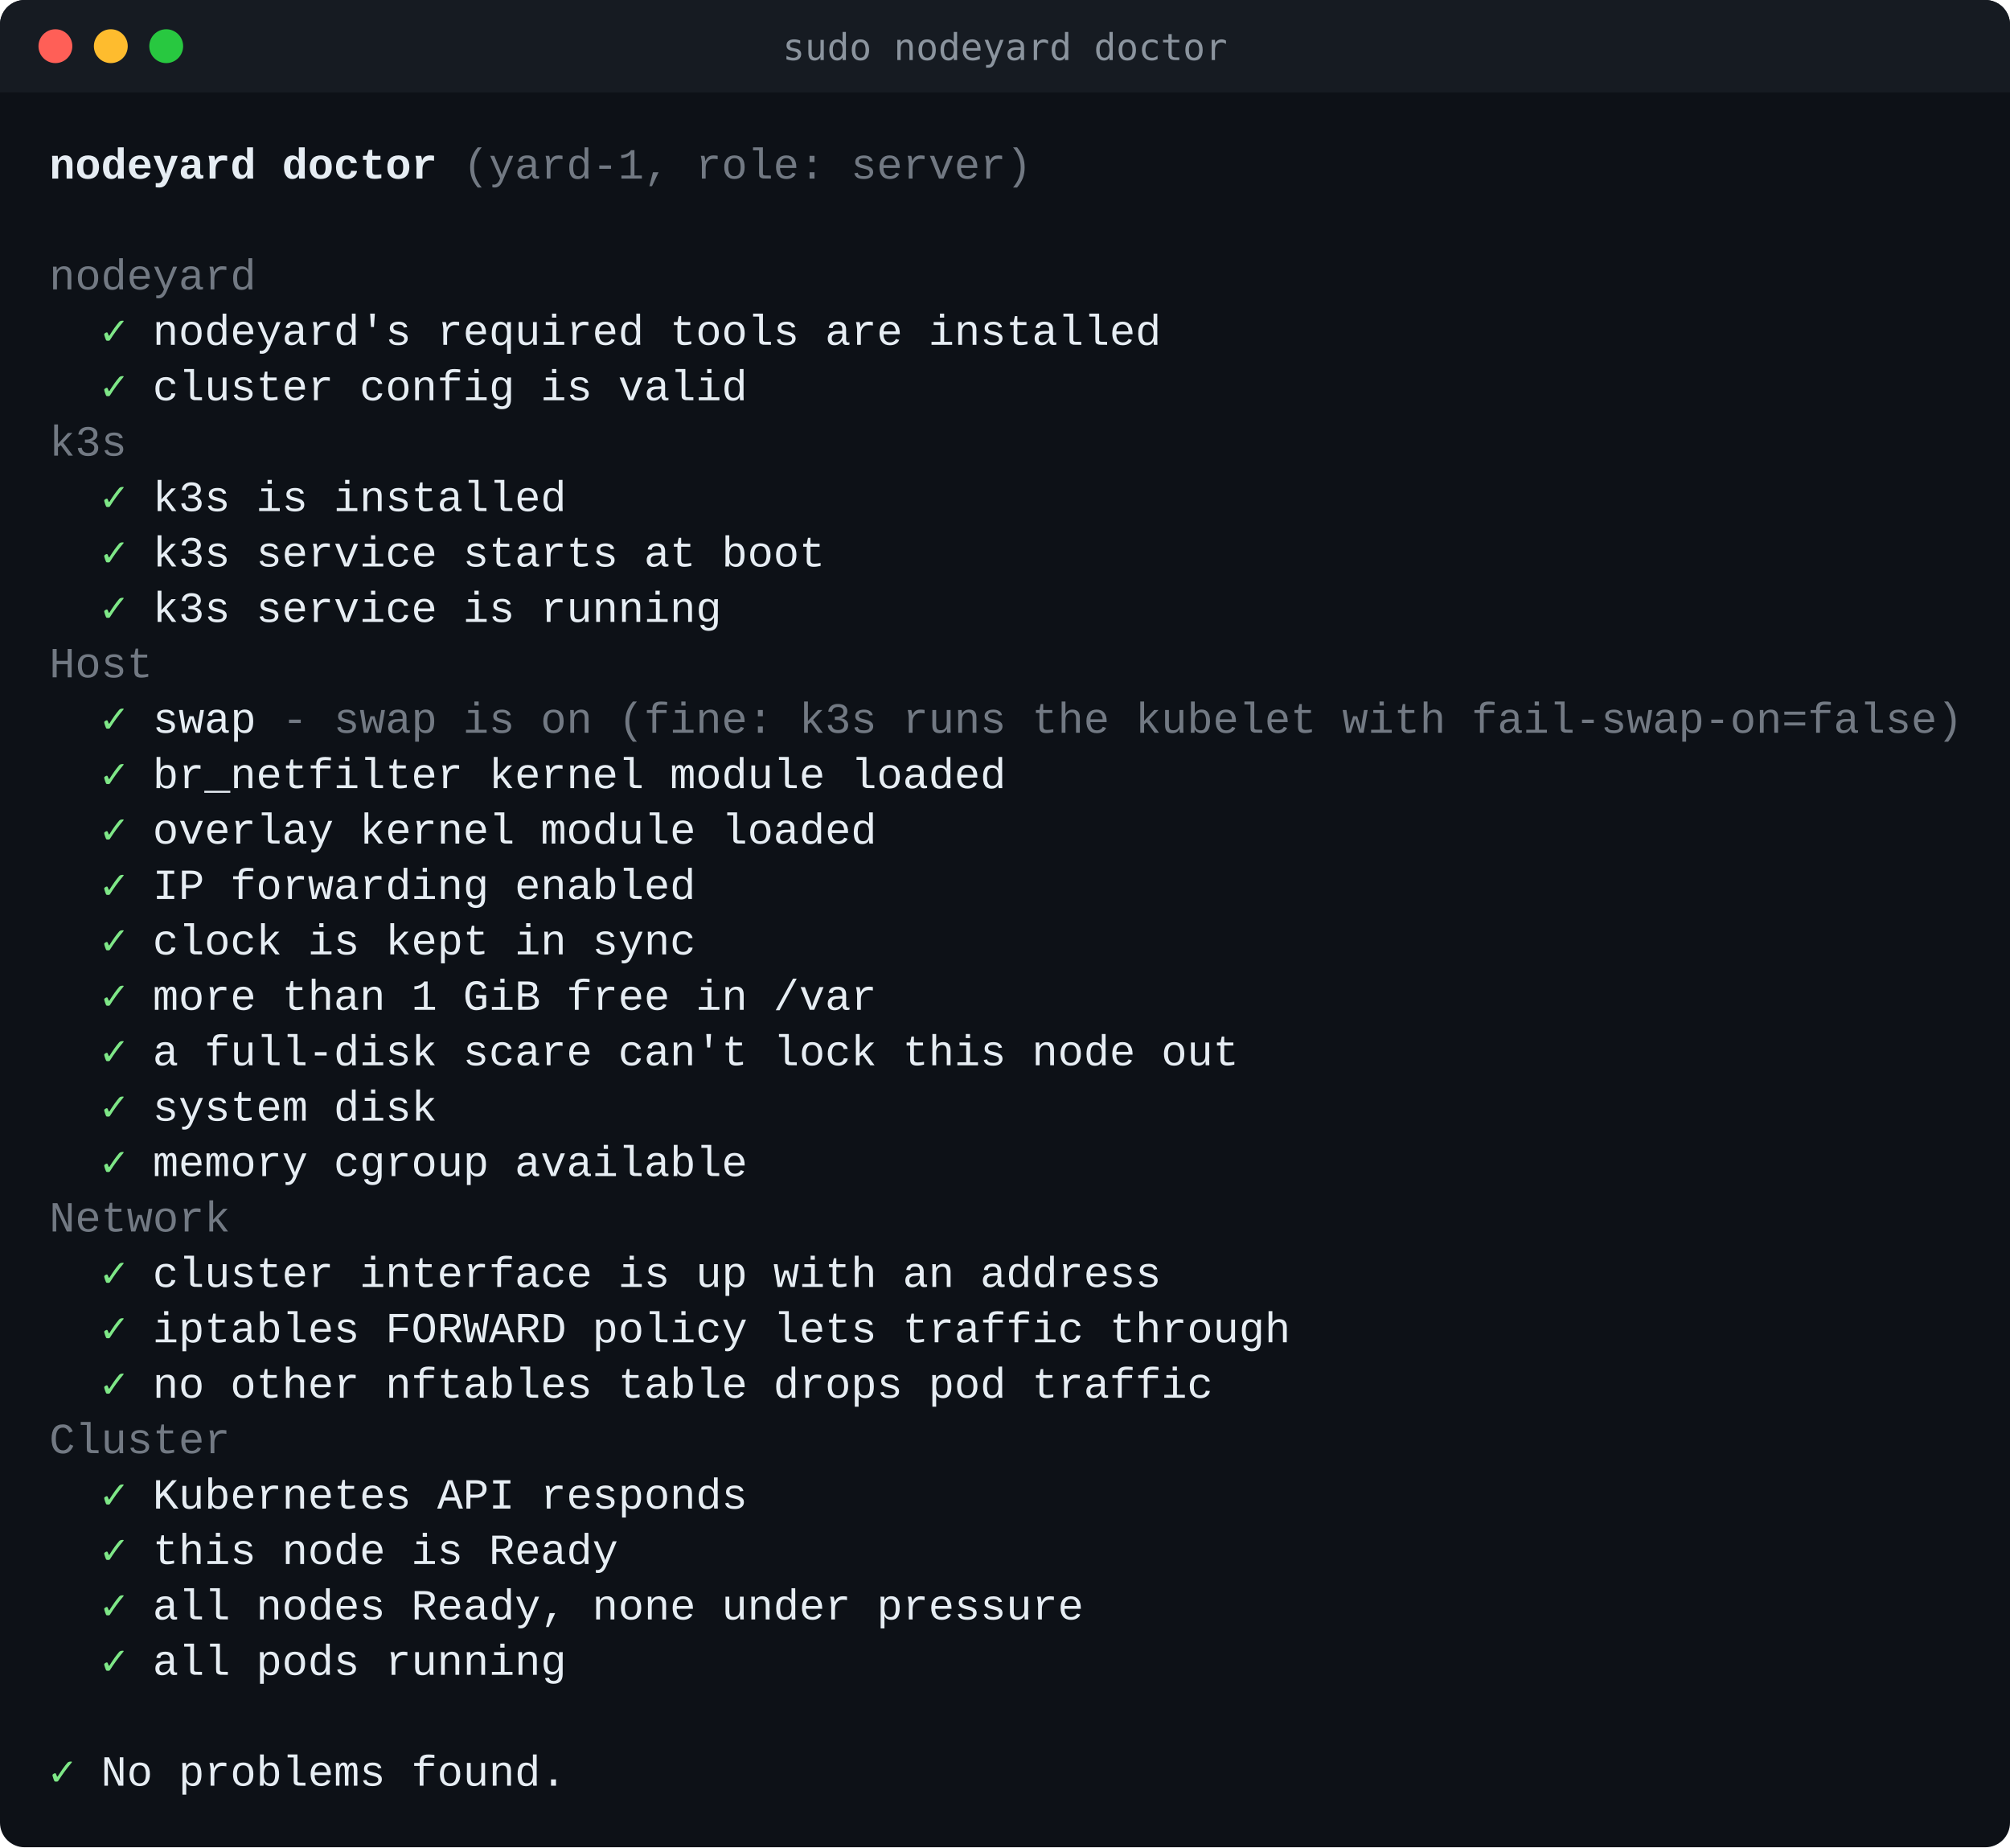
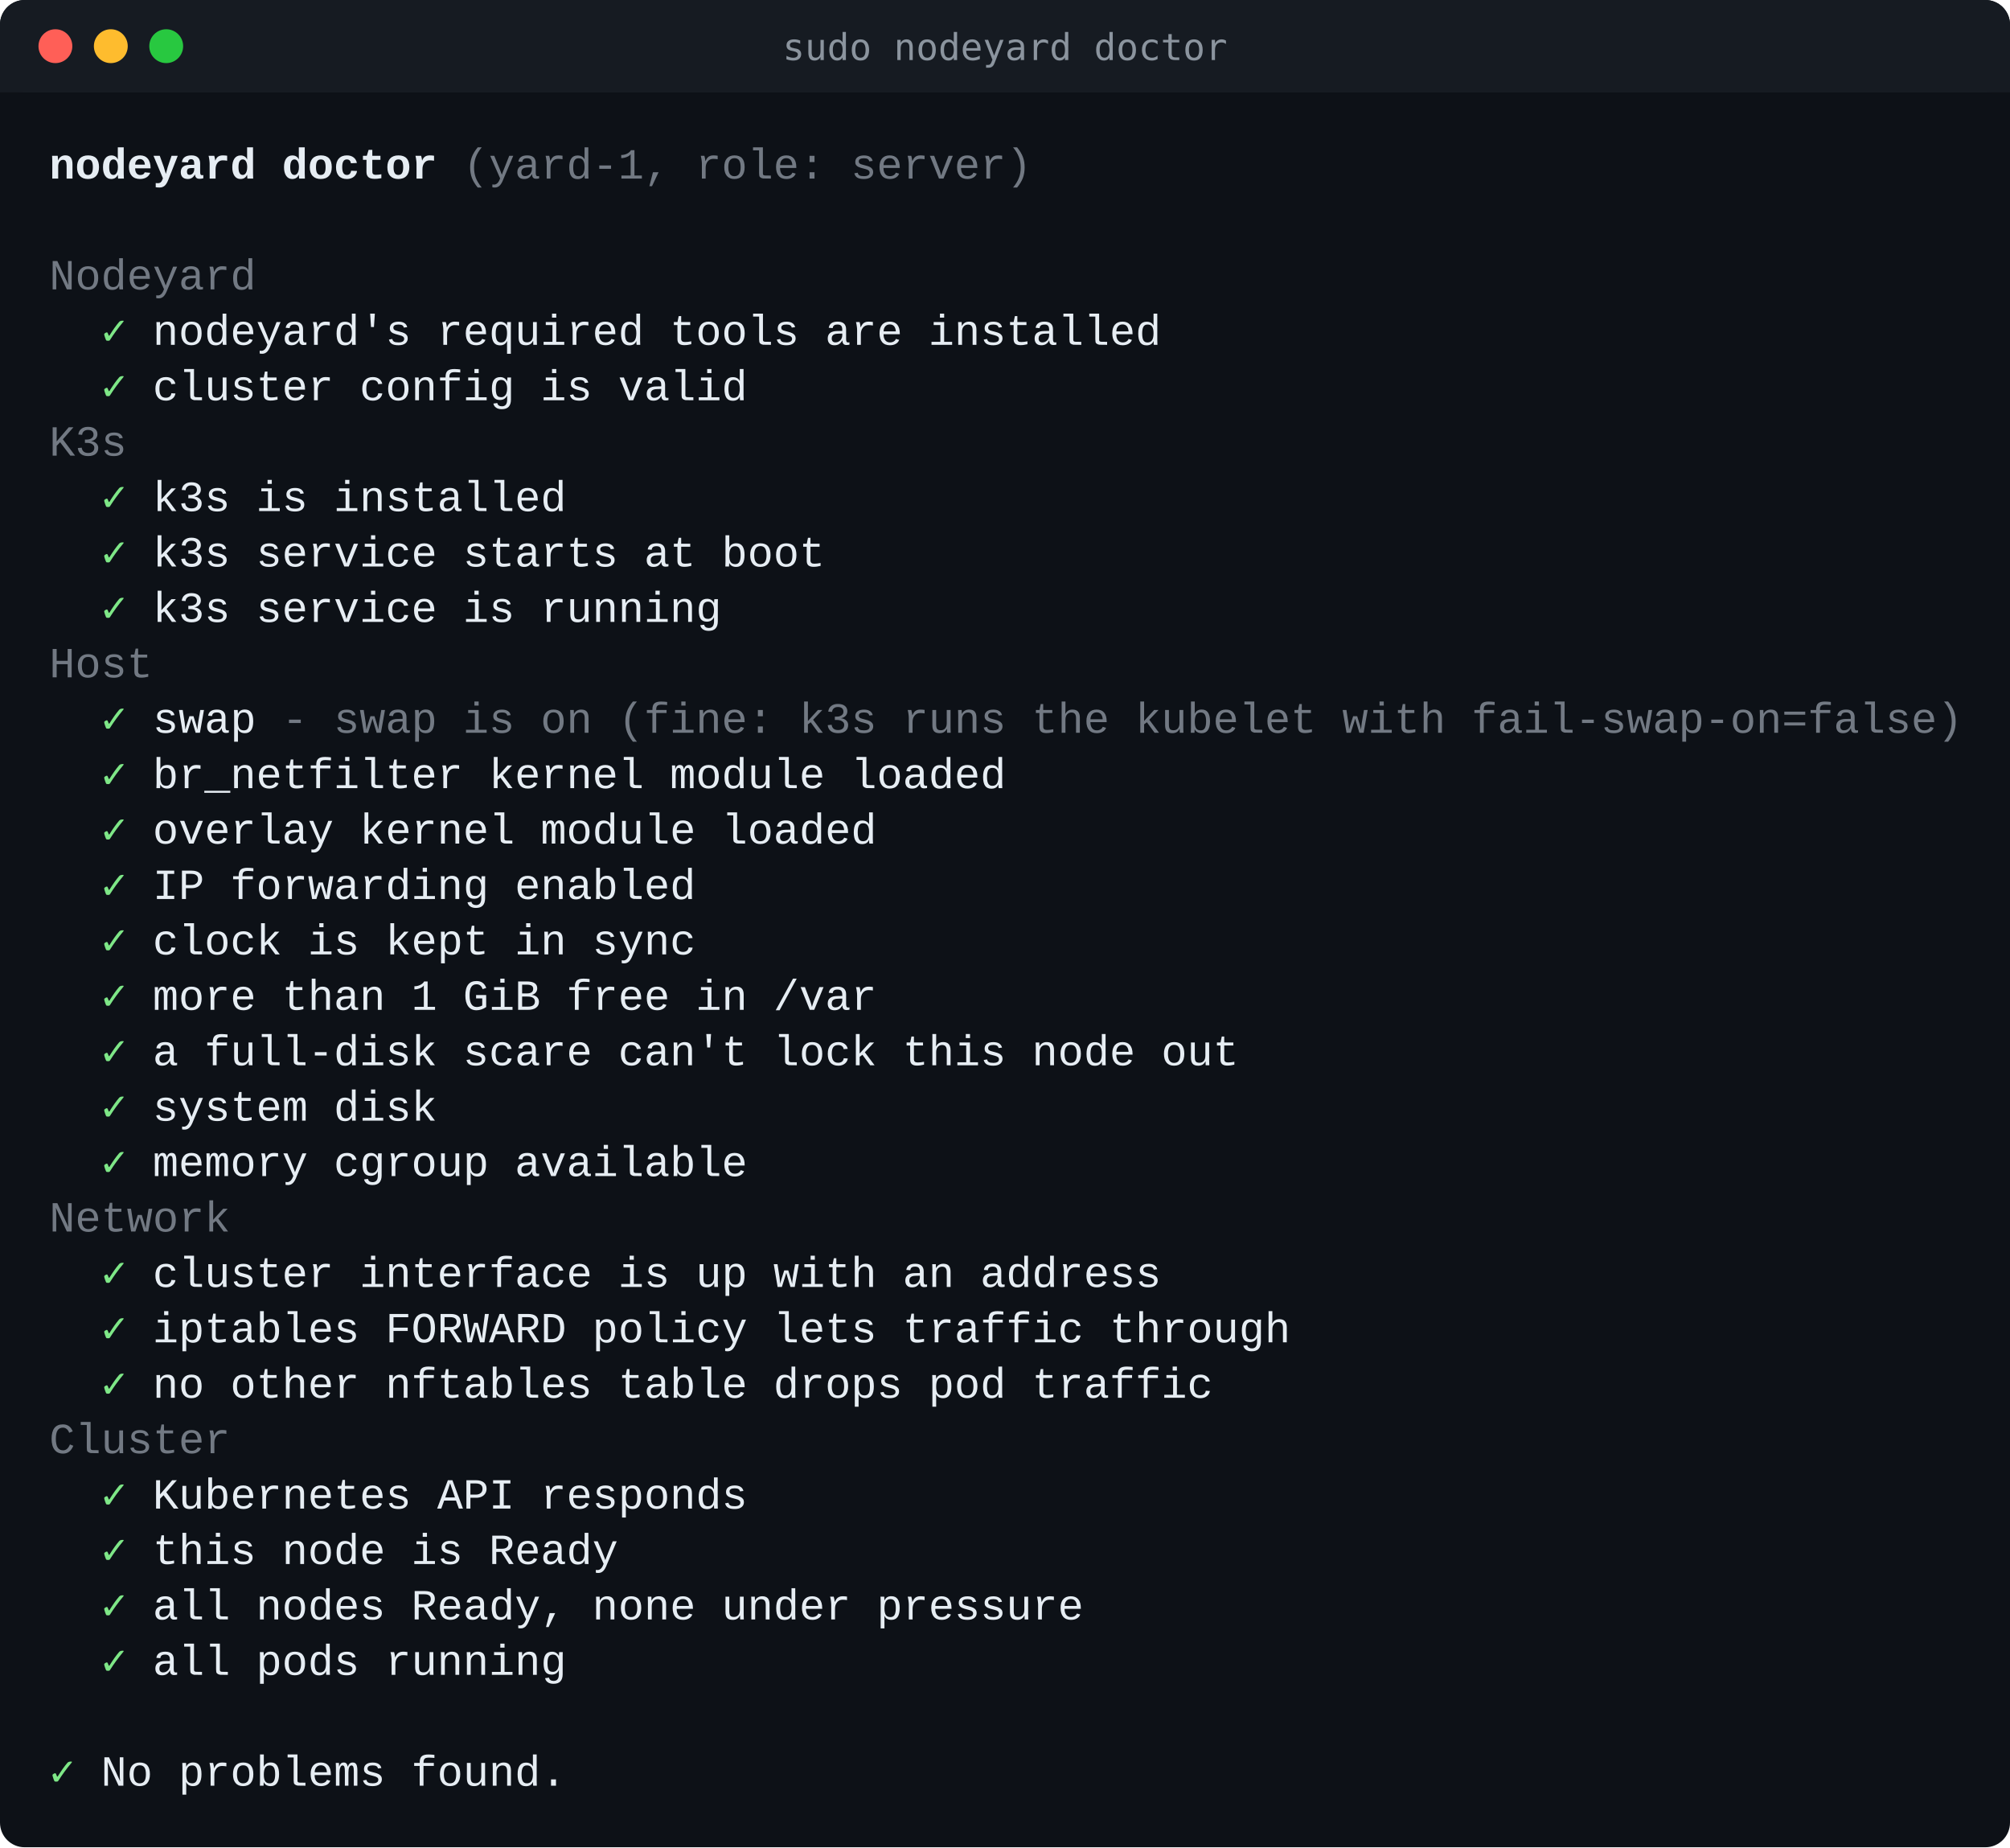
<svg xmlns="http://www.w3.org/2000/svg" width="653" height="600" viewBox="0 0 653 600" role="img" aria-label="sudo nodeyard doctor">
  <rect width="653" height="600" rx="8" fill="#0d1117" />
  <rect width="653" height="30" rx="8" fill="#161b22" />
  <rect y="22" width="653" height="8" fill="#161b22" />
  <circle cx="18" cy="15" r="5.5" fill="#ff5f57" />
  <circle cx="36" cy="15" r="5.5" fill="#febc2e" />
  <circle cx="54" cy="15" r="5.5" fill="#28c840" />
  <text x="326.5" y="19.5" fill="#8b949e" font-family="ui-monospace, SFMono-Regular, Menlo, Consolas, monospace" font-size="12" text-anchor="middle">sudo nodeyard doctor</text>
  <g font-family="ui-monospace, SFMono-Regular, Menlo, Consolas, 'Liberation Mono', monospace" font-size="14" xml:space="preserve">
    <text x="16.0" y="58" fill="#e6edf3" font-weight="bold">nodeyard doctor</text>
    <text x="142.0" y="58" fill="#e6edf3"> </text>
    <text x="150.4" y="58" fill="#8b949e" opacity="0.8">(yard-1, role: server)</text>
-     <text x="16.0" y="94" fill="#8b949e" opacity="0.8">nodeyard</text>
+     <text x="16.0" y="94" fill="#8b949e" opacity="0.8">Nodeyard</text>
    <text x="16.0" y="112" fill="#e6edf3">  </text>
    <text x="32.8" y="112" fill="#7ee787">✓</text>
    <text x="41.2" y="112" fill="#e6edf3"> nodeyard's required tools are installed</text>
    <text x="16.0" y="130" fill="#e6edf3">  </text>
    <text x="32.8" y="130" fill="#7ee787">✓</text>
    <text x="41.2" y="130" fill="#e6edf3"> cluster config is valid</text>
-     <text x="16.0" y="148" fill="#8b949e" opacity="0.8">k3s</text>
+     <text x="16.0" y="148" fill="#8b949e" opacity="0.8">K3s</text>
    <text x="16.0" y="166" fill="#e6edf3">  </text>
    <text x="32.8" y="166" fill="#7ee787">✓</text>
    <text x="41.2" y="166" fill="#e6edf3"> k3s is installed</text>
    <text x="16.0" y="184" fill="#e6edf3">  </text>
    <text x="32.8" y="184" fill="#7ee787">✓</text>
    <text x="41.2" y="184" fill="#e6edf3"> k3s service starts at boot</text>
    <text x="16.0" y="202" fill="#e6edf3">  </text>
    <text x="32.8" y="202" fill="#7ee787">✓</text>
    <text x="41.2" y="202" fill="#e6edf3"> k3s service is running</text>
    <text x="16.0" y="220" fill="#8b949e" opacity="0.8">Host</text>
    <text x="16.0" y="238" fill="#e6edf3">  </text>
    <text x="32.8" y="238" fill="#7ee787">✓</text>
    <text x="41.2" y="238" fill="#e6edf3"> swap </text>
    <text x="91.6" y="238" fill="#8b949e" opacity="0.8">- swap is on (fine: k3s runs the kubelet with fail-swap-on=false)</text>
    <text x="16.0" y="256" fill="#e6edf3">  </text>
    <text x="32.8" y="256" fill="#7ee787">✓</text>
    <text x="41.2" y="256" fill="#e6edf3"> br_netfilter kernel module loaded</text>
    <text x="16.0" y="274" fill="#e6edf3">  </text>
    <text x="32.8" y="274" fill="#7ee787">✓</text>
    <text x="41.2" y="274" fill="#e6edf3"> overlay kernel module loaded</text>
    <text x="16.0" y="292" fill="#e6edf3">  </text>
    <text x="32.8" y="292" fill="#7ee787">✓</text>
    <text x="41.2" y="292" fill="#e6edf3"> IP forwarding enabled</text>
    <text x="16.0" y="310" fill="#e6edf3">  </text>
    <text x="32.8" y="310" fill="#7ee787">✓</text>
    <text x="41.2" y="310" fill="#e6edf3"> clock is kept in sync</text>
    <text x="16.0" y="328" fill="#e6edf3">  </text>
    <text x="32.8" y="328" fill="#7ee787">✓</text>
    <text x="41.2" y="328" fill="#e6edf3"> more than 1 GiB free in /var</text>
    <text x="16.0" y="346" fill="#e6edf3">  </text>
    <text x="32.8" y="346" fill="#7ee787">✓</text>
    <text x="41.2" y="346" fill="#e6edf3"> a full-disk scare can't lock this node out</text>
    <text x="16.0" y="364" fill="#e6edf3">  </text>
    <text x="32.8" y="364" fill="#7ee787">✓</text>
    <text x="41.2" y="364" fill="#e6edf3"> system disk</text>
    <text x="16.0" y="382" fill="#e6edf3">  </text>
    <text x="32.8" y="382" fill="#7ee787">✓</text>
    <text x="41.2" y="382" fill="#e6edf3"> memory cgroup available</text>
    <text x="16.0" y="400" fill="#8b949e" opacity="0.8">Network</text>
    <text x="16.0" y="418" fill="#e6edf3">  </text>
    <text x="32.8" y="418" fill="#7ee787">✓</text>
    <text x="41.2" y="418" fill="#e6edf3"> cluster interface is up with an address</text>
    <text x="16.0" y="436" fill="#e6edf3">  </text>
    <text x="32.8" y="436" fill="#7ee787">✓</text>
    <text x="41.2" y="436" fill="#e6edf3"> iptables FORWARD policy lets traffic through</text>
    <text x="16.0" y="454" fill="#e6edf3">  </text>
    <text x="32.8" y="454" fill="#7ee787">✓</text>
    <text x="41.2" y="454" fill="#e6edf3"> no other nftables table drops pod traffic</text>
    <text x="16.0" y="472" fill="#8b949e" opacity="0.8">Cluster</text>
    <text x="16.0" y="490" fill="#e6edf3">  </text>
    <text x="32.8" y="490" fill="#7ee787">✓</text>
    <text x="41.2" y="490" fill="#e6edf3"> Kubernetes API responds</text>
    <text x="16.0" y="508" fill="#e6edf3">  </text>
    <text x="32.8" y="508" fill="#7ee787">✓</text>
    <text x="41.2" y="508" fill="#e6edf3"> this node is Ready</text>
    <text x="16.0" y="526" fill="#e6edf3">  </text>
    <text x="32.8" y="526" fill="#7ee787">✓</text>
    <text x="41.2" y="526" fill="#e6edf3"> all nodes Ready, none under pressure</text>
    <text x="16.0" y="544" fill="#e6edf3">  </text>
    <text x="32.8" y="544" fill="#7ee787">✓</text>
    <text x="41.2" y="544" fill="#e6edf3"> all pods running</text>
    <text x="16.0" y="580" fill="#7ee787">✓</text>
    <text x="24.4" y="580" fill="#e6edf3"> No problems found.</text>
  </g>
</svg>
